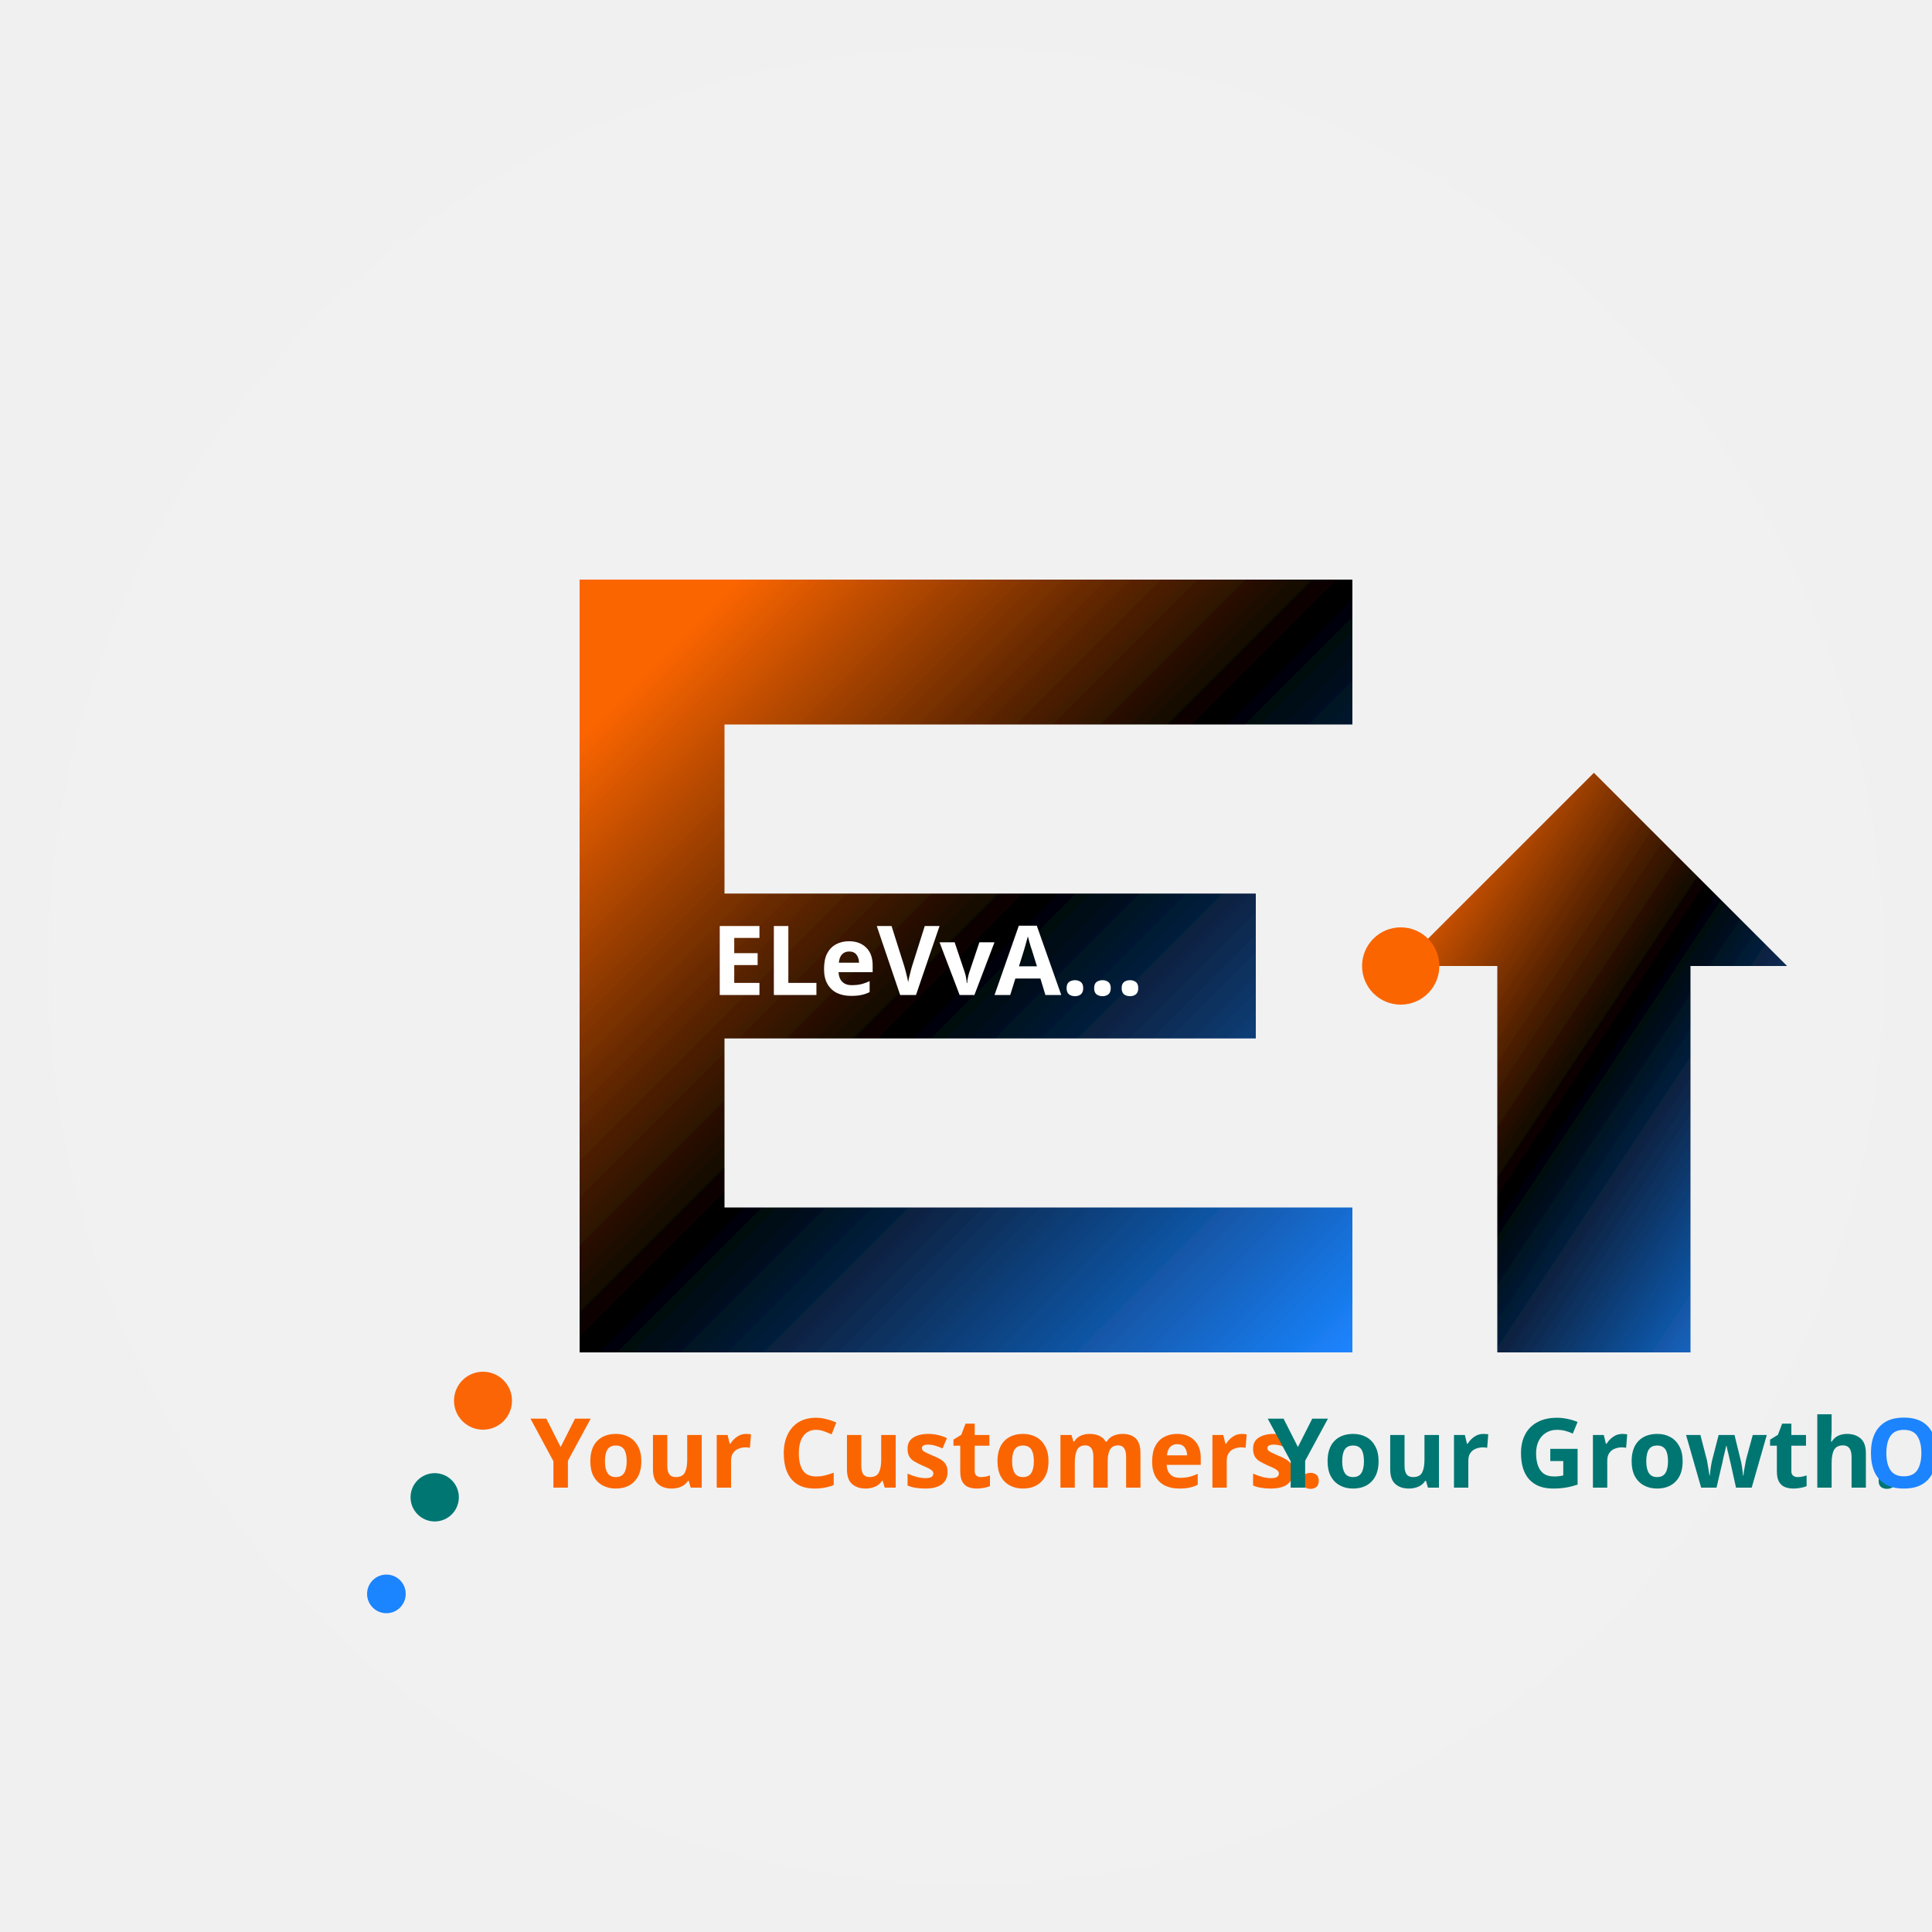
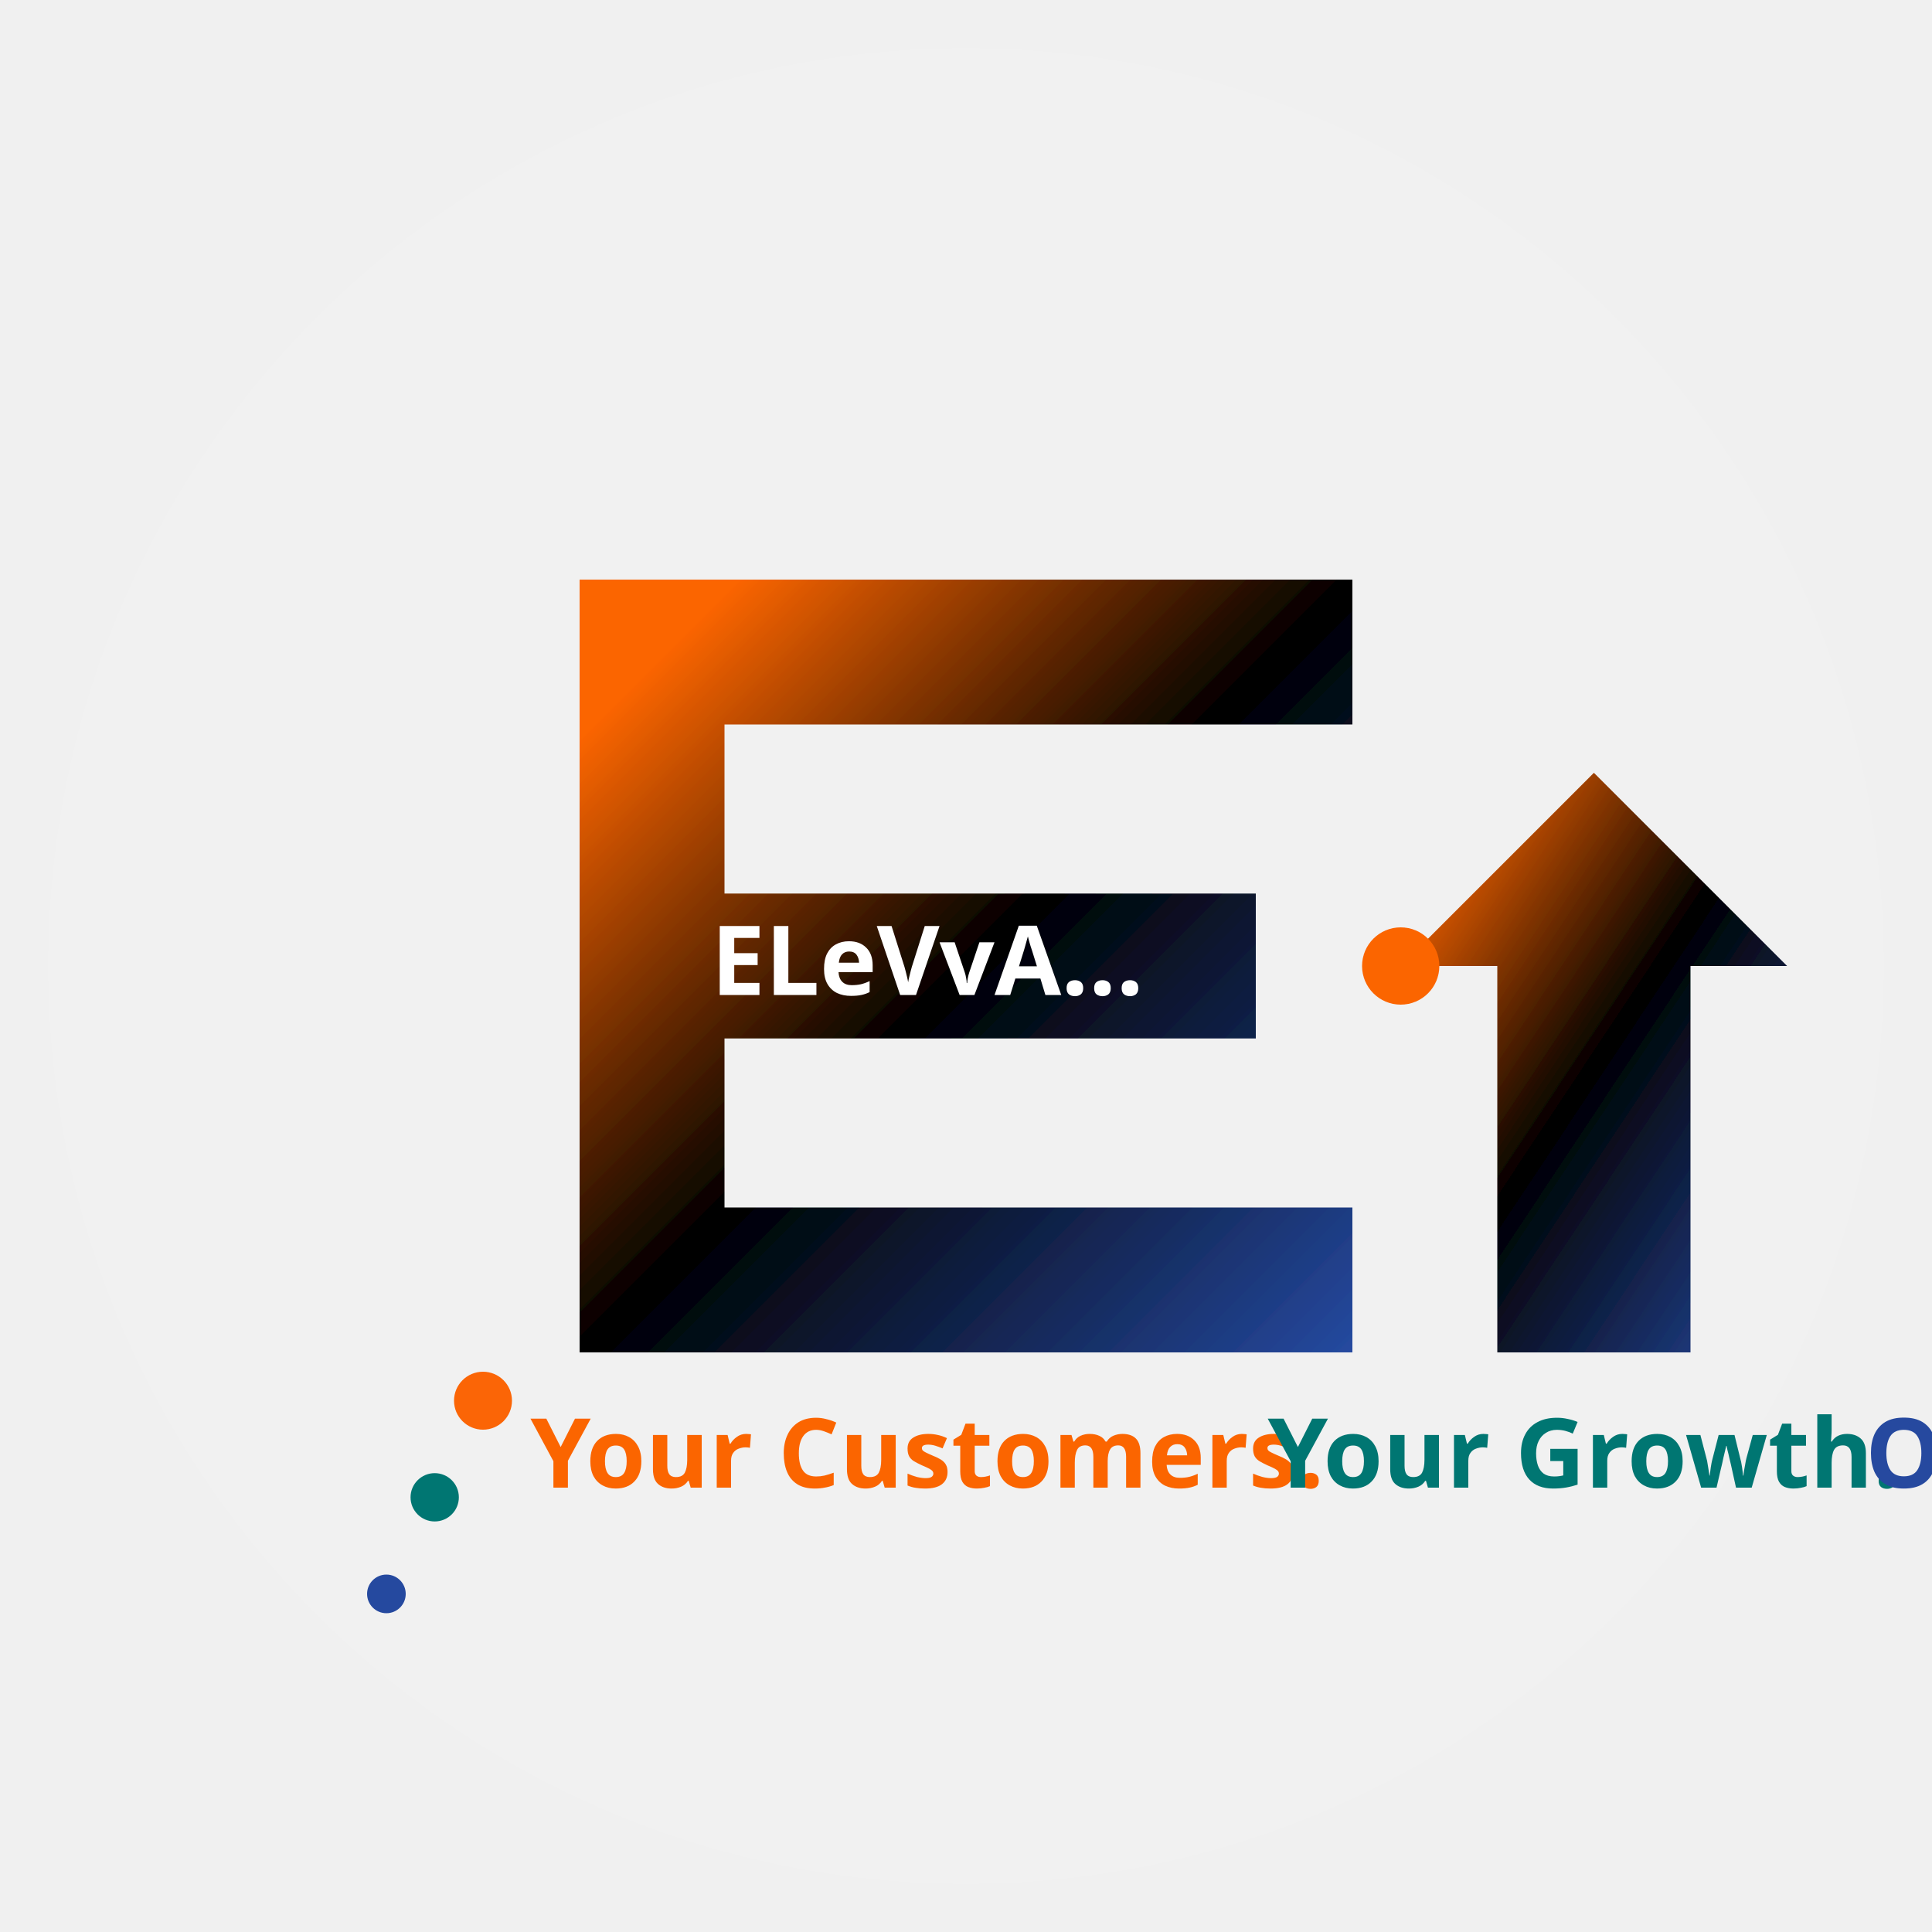
<svg xmlns="http://www.w3.org/2000/svg" viewBox="0 0 200 200">
  <defs>
    <linearGradient id="mainGradient" x1="0" y1="0" x2="100%" y2="100%">
      <stop offset="10%" style="stop-color:#fb6506;stop-opacity:1" />
      <stop offset="50%" style="stop-color:#000;stop-opacity:1" />
-       <stop offset="100%" style="stop-color:#1b84ff;stop-opacity:1" />
+       <stop offset="100%" style="stop-color:#25499f;stop-opacity:1" />
    </linearGradient>
    <linearGradient id="accentGradient" x1="0%" y1="0%" x2="100%" y2="100%">
      <stop offset="0%" style="stop-color:#06B6D4;stop-opacity:1" />
      <stop offset="100%" style="stop-color:#3B82F6;stop-opacity:1" />
    </linearGradient>
    <filter id="shadow" x="-50%" y="-50%" width="200%" height="200%">
      <feGaussianBlur in="SourceAlpha" stdDeviation="3" />
      <feOffset dx="0" dy="2" result="offsetblur" />
      <feComponentTransfer>
        <feFuncA type="linear" slope="0" />
      </feComponentTransfer>
      <feMerge>
        <feMergeNode />
        <feMergeNode in="SourceGraphic" />
      </feMerge>
    </filter>
  </defs>
  <circle cx="100" cy="100" r="95" fill="#fff" opacity="0.1" />
  <g filter="url(#shadow)">
    <path d="M 60 60 L 140 60 L 140 75 L 75 75 L 75 92.5 L 130 92.5 L 130 107.5 L 75 107.5 L 75 125 L 140 125 L 140 140 L 60 140 Z" fill="url(#mainGradient)" />
    <path d="M 145 100 L 165 80 L 185 100 L 175 100 L 175 140 L 155 140 L 155 100 Z" fill="url(#mainGradient)" />
    <text x="48%" y="77%" text-anchor="middle" fill="#fb6506" font-size="10" font-weight="bold" font-family="poppins">Your Customers.</text>
    <text x="48%" y="51.5%" text-anchor="middle" fill="#fff" font-size="10" font-weight="bold" font-family="poppins">ELeVvA...</text>
    <text x="82%" y="77%" text-anchor="middle" fill="#007672" font-size="10" font-weight="bold" font-family="poppins">Your Growth.</text>
-     <text x="112%" y="77%" text-anchor="middle" fill="#1b84ff" font-size="10" font-weight="bold" font-family="poppins">Our Priority.</text>
+     <text x="112%" y="77%" text-anchor="middle" fill="#25499f" font-size="10" font-weight="bold" font-family="poppins">Our Priority.</text>
    <circle cx="145" cy="100" r="4" fill="#fb6506" />
  </g>
  <circle cx="50" cy="145" r="3" fill="#fb6506" opacity="1" />
  <circle cx="45" cy="155" r="2.5" fill="#007672" opacity="1" />
-   <circle cx="40" cy="165" r="2" fill="#1b84ff" opacity="1" />
+   <circle cx="40" cy="165" r="2" fill="#25499f" opacity="1" />
</svg>
